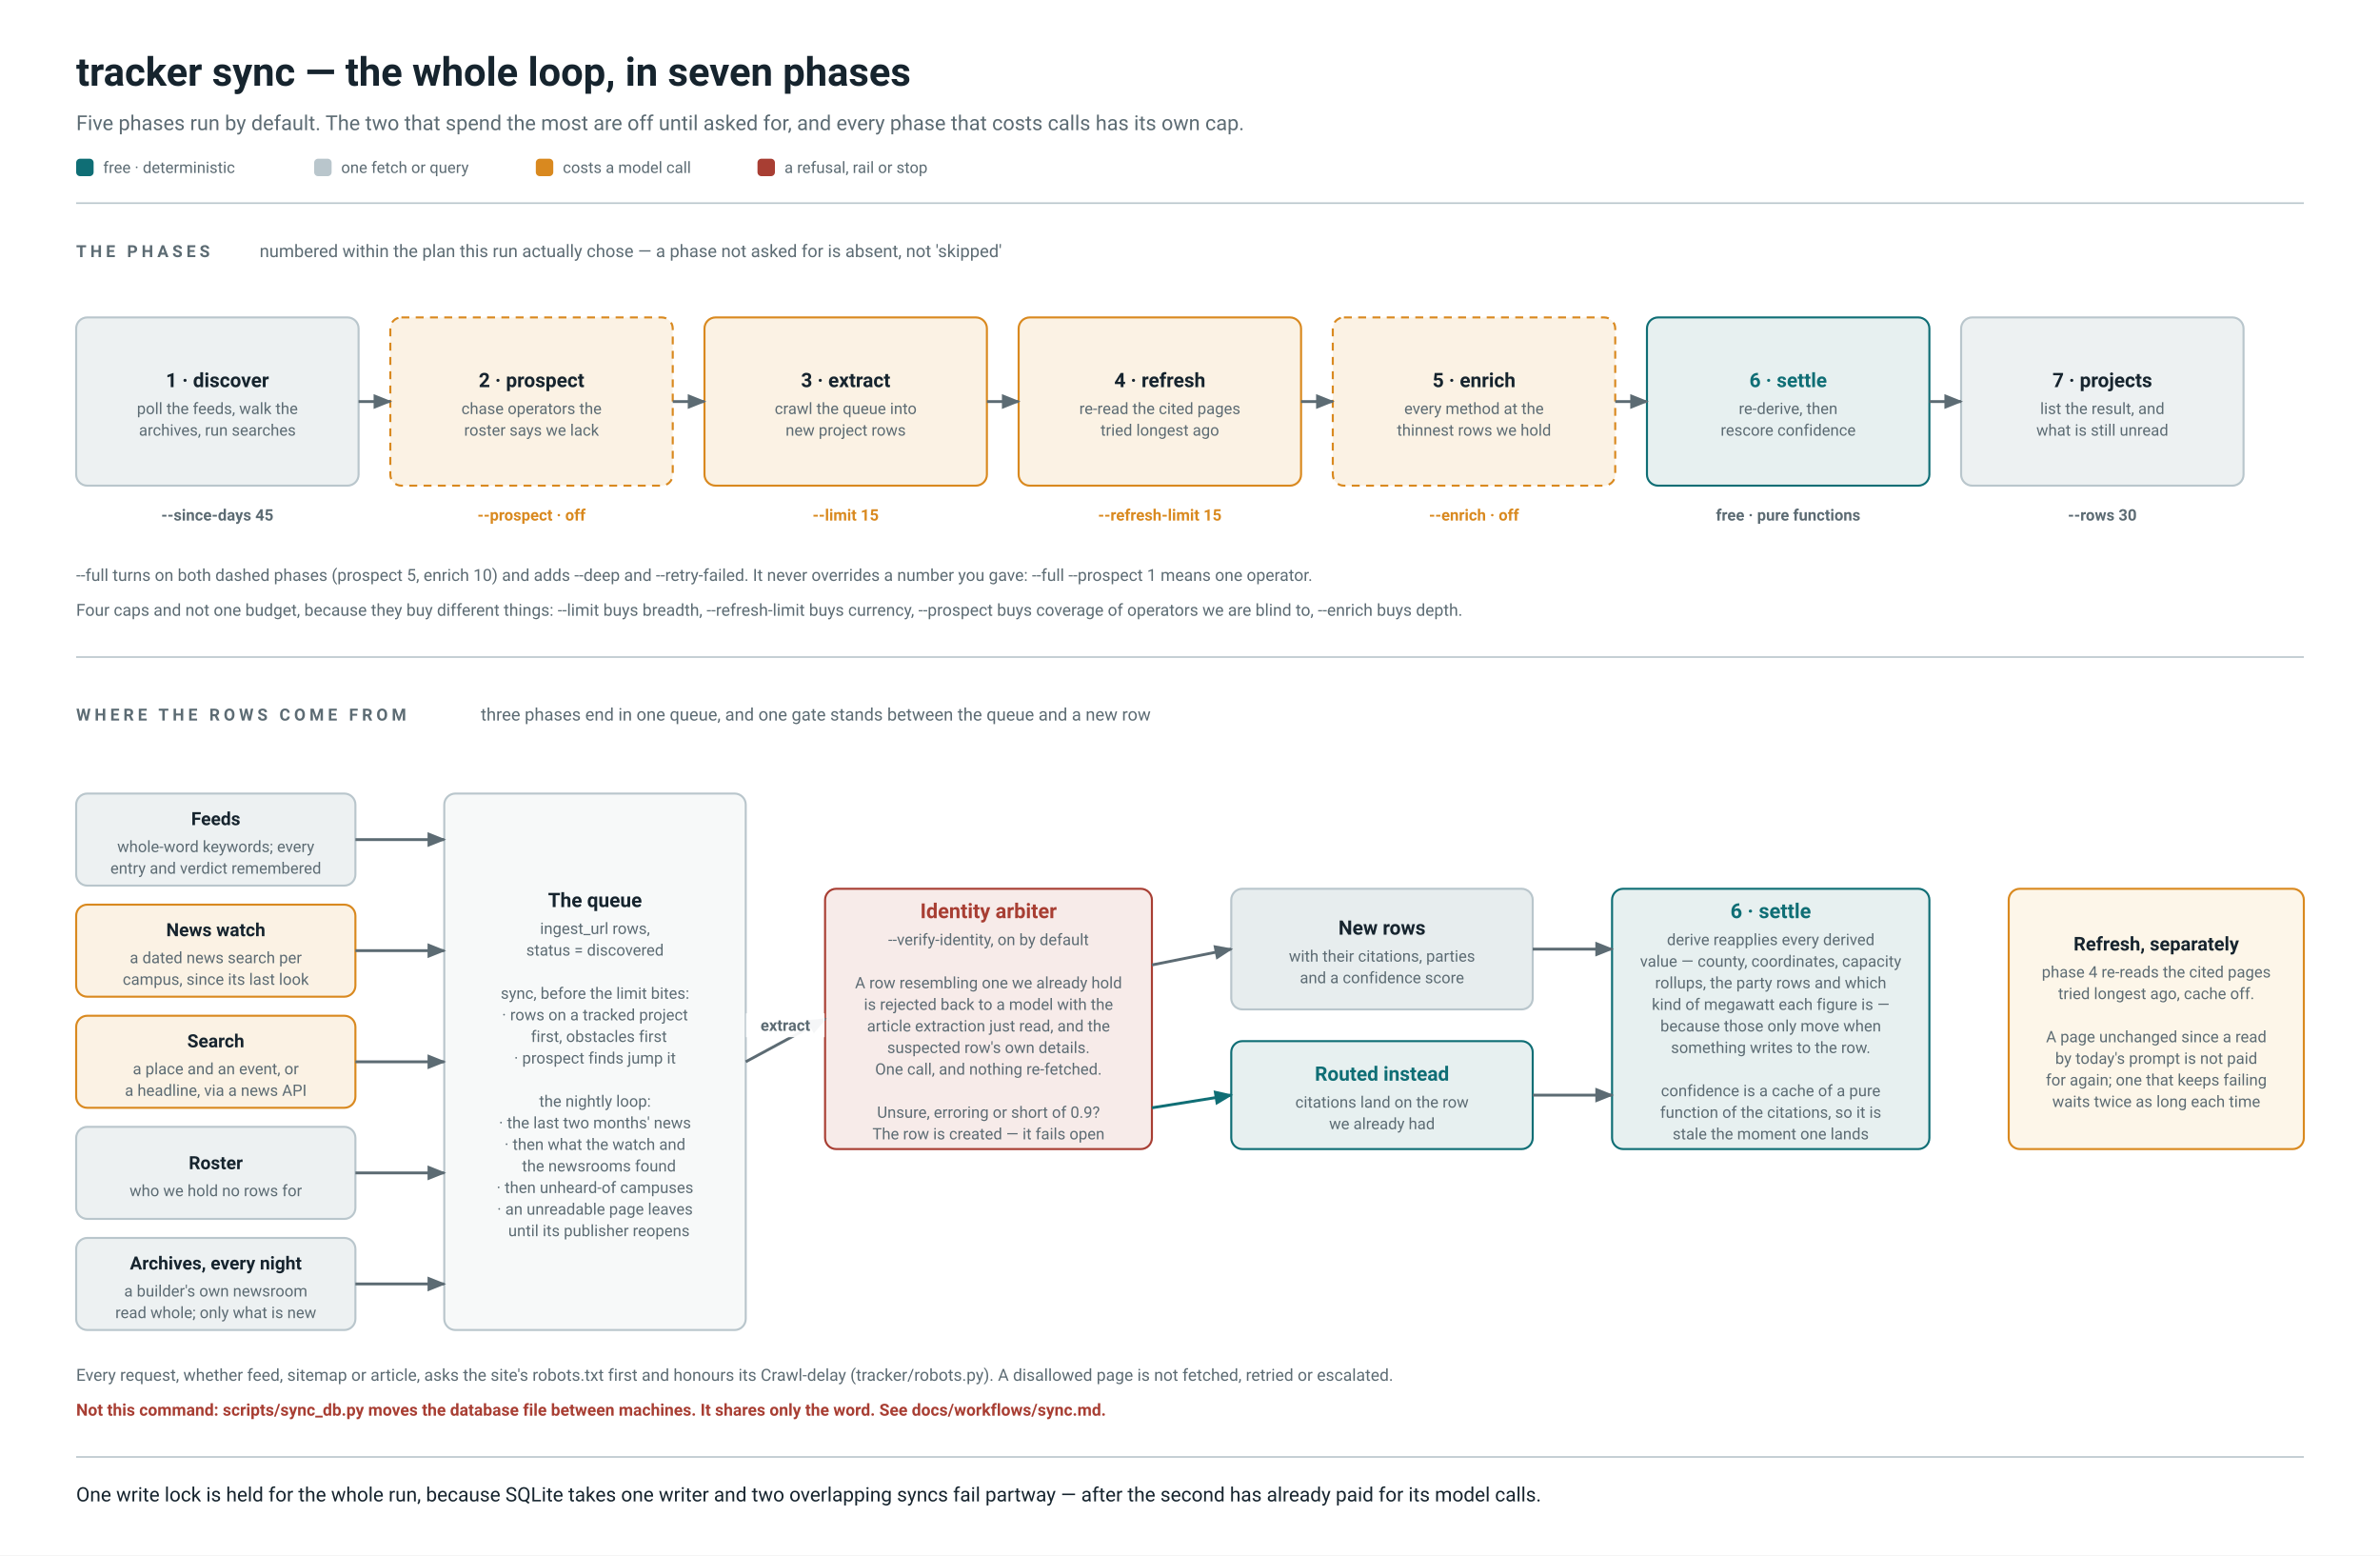
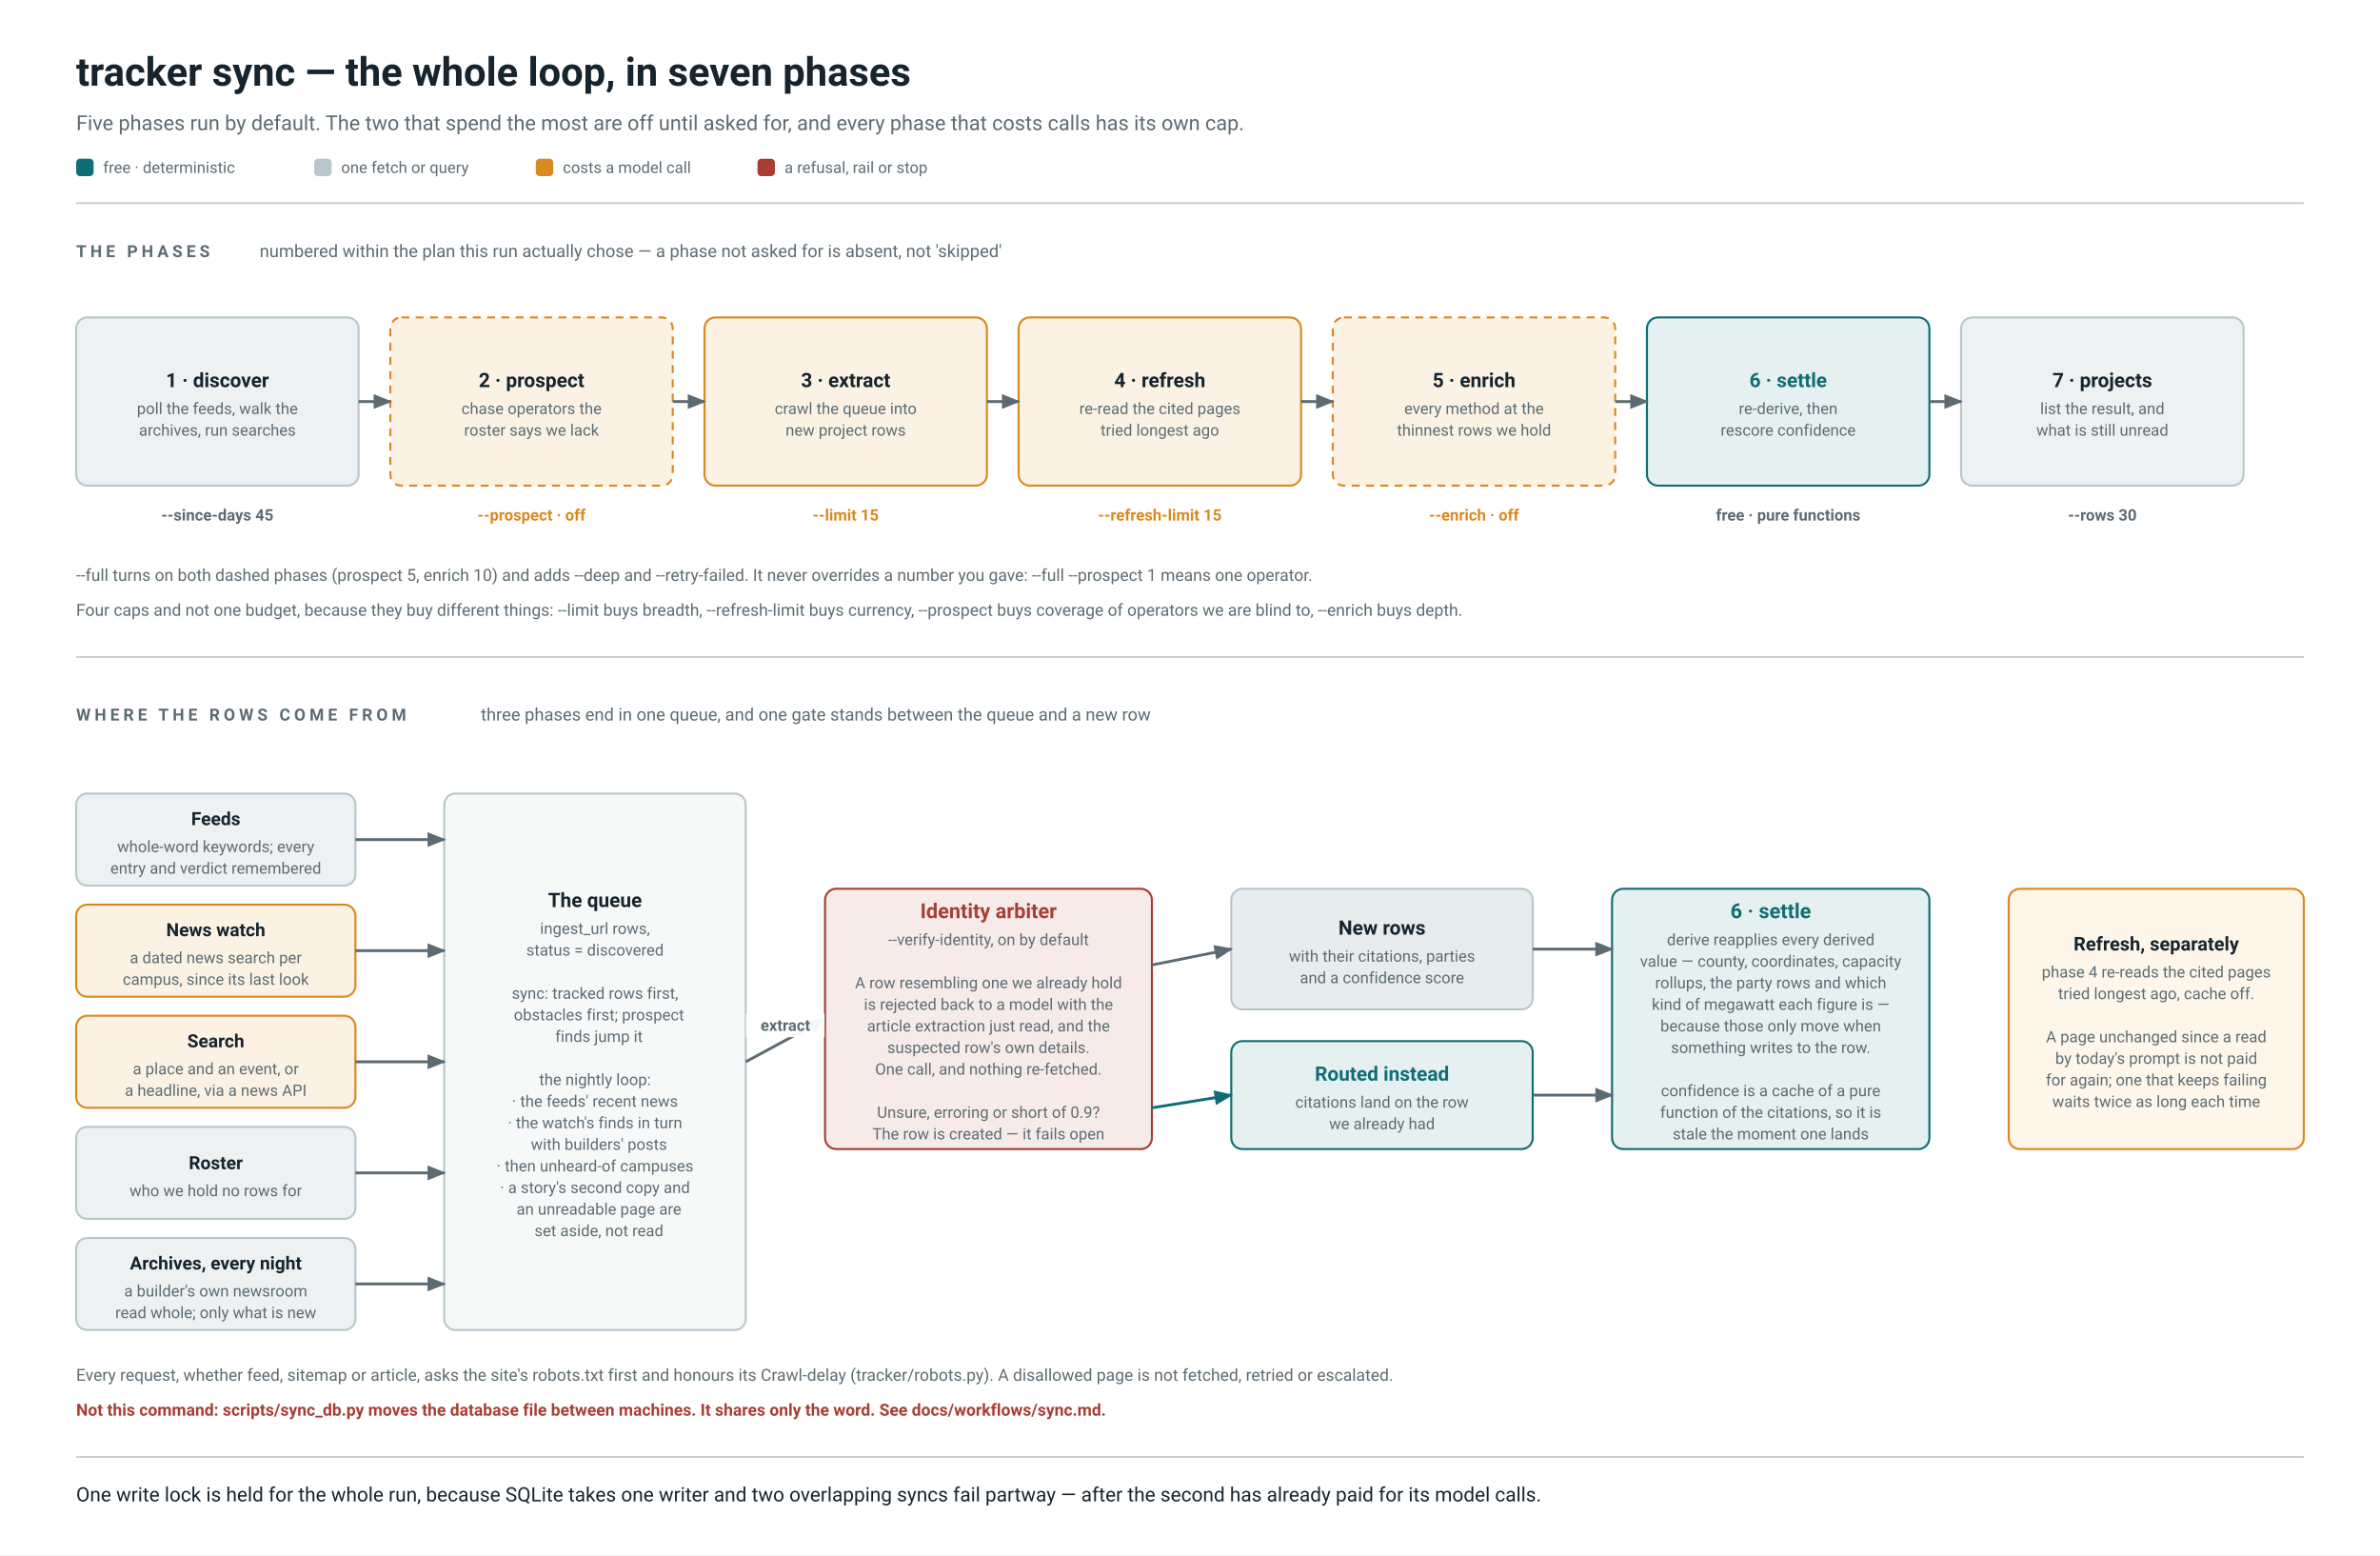
<svg xmlns="http://www.w3.org/2000/svg" width="1500" height="980" viewBox="0 0 1500 980" font-family="system-ui,-apple-system,'Segoe UI',Roboto,'Helvetica Neue','DejaVu Sans',Arial,sans-serif">
  <defs>
    <marker id="a0F6E75" viewBox="0 0 10 10" refX="9" refY="5" markerWidth="6.5" markerHeight="6.5" orient="auto-start-reverse">
      <path d="M 0 1 L 10 5 L 0 9 z" fill="#0F6E75" />
    </marker>
    <marker id="a5C6B73" viewBox="0 0 10 10" refX="9" refY="5" markerWidth="6.5" markerHeight="6.5" orient="auto-start-reverse">
      <path d="M 0 1 L 10 5 L 0 9 z" fill="#5C6B73" />
    </marker>
  </defs>
  <rect width="1500" height="980" fill="#FFFFFF" />
  <g font-family="system-ui,-apple-system,'Segoe UI',Roboto,'Helvetica Neue','DejaVu Sans',Arial,sans-serif" xml:space="preserve">
    <text x="48.0" y="54.0" font-size="25" fill="#16242E" text-anchor="start" font-weight="700">tracker sync — the whole loop, in seven phases</text>
    <text x="48.0" y="82.0" font-size="13" fill="#5C6B73" text-anchor="start">Five phases run by default. The two that spend the most are off until asked for, and every phase that costs calls has its own cap.</text>
    <rect x="48.0" y="100.0" width="11" height="11" rx="2.5" fill="#0F6E75" />
    <text x="65.0" y="109.0" font-size="10" fill="#5C6B73" text-anchor="start">free · deterministic</text>
    <rect x="198.0" y="100.0" width="11" height="11" rx="2.5" fill="#B9C6CC" />
    <text x="215.0" y="109.0" font-size="10" fill="#5C6B73" text-anchor="start">one fetch or query</text>
    <rect x="337.7" y="100.0" width="11" height="11" rx="2.5" fill="#D9891F" />
    <text x="354.7" y="109.0" font-size="10" fill="#5C6B73" text-anchor="start">costs a model call</text>
    <rect x="477.4" y="100.0" width="11" height="11" rx="2.5" fill="#A83E33" />
    <text x="494.4" y="109.0" font-size="10" fill="#5C6B73" text-anchor="start">a refusal, rail or stop</text>
    <line x1="48" y1="128" x2="1452" y2="128" stroke="#B9C6CC" stroke-width="1" />
    <text x="48.0" y="162.0" font-size="10.5" fill="#5C6B73" text-anchor="start" font-weight="700" letter-spacing="2.4">THE PHASES</text>
    <text x="163.6" y="162.0" font-size="11" fill="#5C6B73" text-anchor="start">numbered within the plan this run actually chose — a phase not asked for is absent, not 'skipped'</text>
    <rect x="48.0" y="200.0" width="178.0" height="106.0" rx="7" fill="#EDF1F2" stroke="#B9C6CC" stroke-width="1.3" />
    <text x="137.0" y="243.9" font-size="12.5" fill="#16242E" text-anchor="middle" font-weight="700">1 · discover</text>
    <text x="137.0" y="260.9" font-size="10" fill="#5C6B73" text-anchor="middle">poll the feeds, walk the</text>
    <text x="137.0" y="274.5" font-size="10" fill="#5C6B73" text-anchor="middle">archives, run searches</text>
    <text x="137.0" y="328.0" font-size="10" fill="#5C6B73" text-anchor="middle" font-weight="700">--since-days 45</text>
    <rect x="246.0" y="200.0" width="178.0" height="106.0" rx="7" fill="#FBF2E4" stroke="#D9891F" stroke-width="1.3" stroke-dasharray="5 4" />
    <text x="335.0" y="243.9" font-size="12.5" fill="#16242E" text-anchor="middle" font-weight="700">2 · prospect</text>
    <text x="335.0" y="260.9" font-size="10" fill="#5C6B73" text-anchor="middle">chase operators the</text>
    <text x="335.0" y="274.5" font-size="10" fill="#5C6B73" text-anchor="middle">roster says we lack</text>
    <text x="335.0" y="328.0" font-size="10" fill="#D9891F" text-anchor="middle" font-weight="700">--prospect · off</text>
    <rect x="444.0" y="200.0" width="178.0" height="106.0" rx="7" fill="#FBF2E4" stroke="#D9891F" stroke-width="1.3" />
    <text x="533.0" y="243.9" font-size="12.5" fill="#16242E" text-anchor="middle" font-weight="700">3 · extract</text>
    <text x="533.0" y="260.9" font-size="10" fill="#5C6B73" text-anchor="middle">crawl the queue into</text>
    <text x="533.0" y="274.5" font-size="10" fill="#5C6B73" text-anchor="middle">new project rows</text>
    <text x="533.0" y="328.0" font-size="10" fill="#D9891F" text-anchor="middle" font-weight="700">--limit 15</text>
    <rect x="642.0" y="200.0" width="178.0" height="106.0" rx="7" fill="#FBF2E4" stroke="#D9891F" stroke-width="1.3" />
    <text x="731.0" y="243.9" font-size="12.5" fill="#16242E" text-anchor="middle" font-weight="700">4 · refresh</text>
    <text x="731.0" y="260.9" font-size="10" fill="#5C6B73" text-anchor="middle">re-read the cited pages</text>
    <text x="731.0" y="274.5" font-size="10" fill="#5C6B73" text-anchor="middle">tried longest ago</text>
    <text x="731.0" y="328.0" font-size="10" fill="#D9891F" text-anchor="middle" font-weight="700">--refresh-limit 15</text>
    <rect x="840.0" y="200.0" width="178.0" height="106.0" rx="7" fill="#FBF2E4" stroke="#D9891F" stroke-width="1.3" stroke-dasharray="5 4" />
    <text x="929.0" y="243.9" font-size="12.5" fill="#16242E" text-anchor="middle" font-weight="700">5 · enrich</text>
    <text x="929.0" y="260.9" font-size="10" fill="#5C6B73" text-anchor="middle">every method at the</text>
    <text x="929.0" y="274.5" font-size="10" fill="#5C6B73" text-anchor="middle">thinnest rows we hold</text>
    <text x="929.0" y="328.0" font-size="10" fill="#D9891F" text-anchor="middle" font-weight="700">--enrich · off</text>
    <rect x="1038.0" y="200.0" width="178.0" height="106.0" rx="7" fill="#E7F0F0" stroke="#0F6E75" stroke-width="1.3" />
    <text x="1127.0" y="243.9" font-size="12.5" fill="#0F6E75" text-anchor="middle" font-weight="700">6 · settle</text>
    <text x="1127.0" y="260.9" font-size="10" fill="#5C6B73" text-anchor="middle">re-derive, then</text>
    <text x="1127.0" y="274.5" font-size="10" fill="#5C6B73" text-anchor="middle">rescore confidence</text>
    <text x="1127.0" y="328.0" font-size="10" fill="#5C6B73" text-anchor="middle" font-weight="700">free · pure functions</text>
    <rect x="1236.0" y="200.0" width="178.0" height="106.0" rx="7" fill="#EDF1F2" stroke="#B9C6CC" stroke-width="1.3" />
    <text x="1325.0" y="243.9" font-size="12.5" fill="#16242E" text-anchor="middle" font-weight="700">7 · projects</text>
    <text x="1325.0" y="260.9" font-size="10" fill="#5C6B73" text-anchor="middle">list the result, and</text>
    <text x="1325.0" y="274.5" font-size="10" fill="#5C6B73" text-anchor="middle">what is still unread</text>
    <text x="1325.0" y="328.0" font-size="10" fill="#5C6B73" text-anchor="middle" font-weight="700">--rows 30</text>
    <polyline points="226.0,253.0 246.0,253.0" fill="none" stroke="#5C6B73" stroke-width="1.8" stroke-linejoin="round" marker-end="url(#a5C6B73)" />
    <polyline points="424.0,253.0 444.0,253.0" fill="none" stroke="#5C6B73" stroke-width="1.8" stroke-linejoin="round" marker-end="url(#a5C6B73)" />
    <polyline points="622.0,253.0 642.0,253.0" fill="none" stroke="#5C6B73" stroke-width="1.8" stroke-linejoin="round" marker-end="url(#a5C6B73)" />
    <polyline points="820.0,253.0 840.0,253.0" fill="none" stroke="#5C6B73" stroke-width="1.8" stroke-linejoin="round" marker-end="url(#a5C6B73)" />
    <polyline points="1018.0,253.0 1038.0,253.0" fill="none" stroke="#5C6B73" stroke-width="1.8" stroke-linejoin="round" marker-end="url(#a5C6B73)" />
    <polyline points="1216.0,253.0 1236.0,253.0" fill="none" stroke="#5C6B73" stroke-width="1.8" stroke-linejoin="round" marker-end="url(#a5C6B73)" />
    <text x="48.0" y="366.0" font-size="10.5" fill="#5C6B73" text-anchor="start">--full turns on both dashed phases (prospect 5, enrich 10) and adds --deep and --retry-failed. It never overrides a number you gave: --full --prospect 1 means one operator.</text>
    <text x="48.0" y="388.0" font-size="10.5" fill="#5C6B73" text-anchor="start">Four caps and not one budget, because they buy different things: --limit buys breadth, --refresh-limit buys currency, --prospect buys coverage of operators we are blind to, --enrich buys depth.</text>
    <line x1="48" y1="414" x2="1452" y2="414" stroke="#B9C6CC" stroke-width="1" />
    <text x="48.0" y="454.0" font-size="10.5" fill="#5C6B73" text-anchor="start" font-weight="700" letter-spacing="2.4">WHERE THE ROWS COME FROM</text>
    <text x="303.0" y="454.0" font-size="11" fill="#5C6B73" text-anchor="start">three phases end in one queue, and one gate stands between the queue and a new row</text>
    <rect x="48.0" y="500.0" width="176.0" height="58.0" rx="7" fill="#EDF1F2" stroke="#B9C6CC" stroke-width="1.3" />
    <text x="136.0" y="519.9" font-size="11.5" fill="#16242E" text-anchor="middle" font-weight="700">Feeds</text>
    <text x="136.0" y="536.9" font-size="10" fill="#5C6B73" text-anchor="middle">whole-word keywords; every</text>
    <text x="136.0" y="550.5" font-size="10" fill="#5C6B73" text-anchor="middle">entry and verdict remembered</text>
    <rect x="48.0" y="570.0" width="176.0" height="58.0" rx="7" fill="#FBF2E4" stroke="#D9891F" stroke-width="1.3" />
    <text x="136.0" y="589.9" font-size="11.5" fill="#16242E" text-anchor="middle" font-weight="700">News watch</text>
    <text x="136.0" y="606.9" font-size="10" fill="#5C6B73" text-anchor="middle">a dated news search per</text>
    <text x="136.0" y="620.5" font-size="10" fill="#5C6B73" text-anchor="middle">campus, since its last look</text>
    <rect x="48.0" y="640.0" width="176.0" height="58.0" rx="7" fill="#FBF2E4" stroke="#D9891F" stroke-width="1.3" />
    <text x="136.0" y="659.9" font-size="11.5" fill="#16242E" text-anchor="middle" font-weight="700">Search</text>
    <text x="136.0" y="676.9" font-size="10" fill="#5C6B73" text-anchor="middle">a place and an event, or</text>
    <text x="136.0" y="690.5" font-size="10" fill="#5C6B73" text-anchor="middle">a headline, via a news API</text>
    <rect x="48.0" y="710.0" width="176.0" height="58.0" rx="7" fill="#EDF1F2" stroke="#B9C6CC" stroke-width="1.3" />
    <text x="136.0" y="736.7" font-size="11.5" fill="#16242E" text-anchor="middle" font-weight="700">Roster</text>
    <text x="136.0" y="753.7" font-size="10" fill="#5C6B73" text-anchor="middle">who we hold no rows for</text>
    <rect x="48.0" y="780.0" width="176.0" height="58.0" rx="7" fill="#EDF1F2" stroke="#B9C6CC" stroke-width="1.3" />
    <text x="136.0" y="799.9" font-size="11.5" fill="#16242E" text-anchor="middle" font-weight="700">Archives, every night</text>
    <text x="136.0" y="816.9" font-size="10" fill="#5C6B73" text-anchor="middle">a builder's own newsroom</text>
    <text x="136.0" y="830.5" font-size="10" fill="#5C6B73" text-anchor="middle">read whole; only what is new</text>
    <rect x="280.0" y="500.0" width="190.0" height="338.0" rx="7" fill="#F7F9F9" stroke="#B9C6CC" stroke-width="1.3" />
    <text x="375.0" y="571.5" font-size="12.5" fill="#16242E" text-anchor="middle" font-weight="700">The queue</text>
    <text x="375.0" y="588.5" font-size="10" fill="#5C6B73" text-anchor="middle">ingest_url rows,</text>
    <text x="375.0" y="602.1" font-size="10" fill="#5C6B73" text-anchor="middle">status = discovered</text>
    <text x="375.0" y="615.7" font-size="10" fill="#5C6B73" text-anchor="middle" />
-     <text x="375.0" y="629.3" font-size="10" fill="#5C6B73" text-anchor="middle">sync, before the limit bites:</text>
-     <text x="375.0" y="642.9" font-size="10" fill="#5C6B73" text-anchor="middle">· rows on a tracked project</text>
-     <text x="375.0" y="656.5" font-size="10" fill="#5C6B73" text-anchor="middle">  first, obstacles first</text>
-     <text x="375.0" y="670.1" font-size="10" fill="#5C6B73" text-anchor="middle">· prospect finds jump it</text>
-     <text x="375.0" y="683.7" font-size="10" fill="#5C6B73" text-anchor="middle" />
-     <text x="375.0" y="697.3" font-size="10" fill="#5C6B73" text-anchor="middle">the nightly loop:</text>
-     <text x="375.0" y="710.9" font-size="10" fill="#5C6B73" text-anchor="middle">· the last two months' news</text>
-     <text x="375.0" y="724.5" font-size="10" fill="#5C6B73" text-anchor="middle">· then what the watch and</text>
-     <text x="375.0" y="738.1" font-size="10" fill="#5C6B73" text-anchor="middle">  the newsrooms found</text>
-     <text x="375.0" y="751.7" font-size="10" fill="#5C6B73" text-anchor="middle">· then unheard-of campuses</text>
-     <text x="375.0" y="765.3" font-size="10" fill="#5C6B73" text-anchor="middle">· an unreadable page leaves</text>
-     <text x="375.0" y="778.9" font-size="10" fill="#5C6B73" text-anchor="middle">  until its publisher reopens</text>
+     <text x="375.0" y="629.3" font-size="10" fill="#5C6B73" text-anchor="middle">sync: tracked rows first,</text>
+     <text x="375.0" y="642.9" font-size="10" fill="#5C6B73" text-anchor="middle">  obstacles first; prospect</text>
+     <text x="375.0" y="656.5" font-size="10" fill="#5C6B73" text-anchor="middle">  finds jump it</text>
+     <text x="375.0" y="670.1" font-size="10" fill="#5C6B73" text-anchor="middle" />
+     <text x="375.0" y="683.7" font-size="10" fill="#5C6B73" text-anchor="middle">the nightly loop:</text>
+     <text x="375.0" y="697.3" font-size="10" fill="#5C6B73" text-anchor="middle">· the feeds' recent news</text>
+     <text x="375.0" y="710.9" font-size="10" fill="#5C6B73" text-anchor="middle">· the watch's finds in turn</text>
+     <text x="375.0" y="724.5" font-size="10" fill="#5C6B73" text-anchor="middle">  with builders' posts</text>
+     <text x="375.0" y="738.1" font-size="10" fill="#5C6B73" text-anchor="middle">· then unheard-of campuses</text>
+     <text x="375.0" y="751.7" font-size="10" fill="#5C6B73" text-anchor="middle">· a story's second copy and</text>
+     <text x="375.0" y="765.3" font-size="10" fill="#5C6B73" text-anchor="middle">  an unreadable page are</text>
+     <text x="375.0" y="778.9" font-size="10" fill="#5C6B73" text-anchor="middle">  set aside, not read</text>
    <polyline points="224.0,529.0 280.0,529.0" fill="none" stroke="#5C6B73" stroke-width="1.8" stroke-linejoin="round" marker-end="url(#a5C6B73)" />
    <polyline points="224.0,599.0 280.0,599.0" fill="none" stroke="#5C6B73" stroke-width="1.8" stroke-linejoin="round" marker-end="url(#a5C6B73)" />
    <polyline points="224.0,669.0 280.0,669.0" fill="none" stroke="#5C6B73" stroke-width="1.8" stroke-linejoin="round" marker-end="url(#a5C6B73)" />
    <polyline points="224.0,739.0 280.0,739.0" fill="none" stroke="#5C6B73" stroke-width="1.8" stroke-linejoin="round" marker-end="url(#a5C6B73)" />
    <polyline points="224.0,809.0 280.0,809.0" fill="none" stroke="#5C6B73" stroke-width="1.8" stroke-linejoin="round" marker-end="url(#a5C6B73)" />
    <rect x="520.0" y="560.0" width="206.0" height="164.0" rx="7" fill="#F7EBE9" stroke="#A83E33" stroke-width="1.3" />
    <text x="623.0" y="578.5" font-size="13" fill="#A83E33" text-anchor="middle" font-weight="700">Identity arbiter</text>
    <text x="623.0" y="595.5" font-size="10" fill="#5C6B73" text-anchor="middle">--verify-identity, on by default</text>
    <text x="623.0" y="609.1" font-size="10" fill="#5C6B73" text-anchor="middle" />
    <text x="623.0" y="622.7" font-size="10" fill="#5C6B73" text-anchor="middle">A row resembling one we already hold</text>
    <text x="623.0" y="636.3" font-size="10" fill="#5C6B73" text-anchor="middle">is rejected back to a model with the</text>
    <text x="623.0" y="649.9" font-size="10" fill="#5C6B73" text-anchor="middle">article extraction just read, and the</text>
    <text x="623.0" y="663.5" font-size="10" fill="#5C6B73" text-anchor="middle">suspected row's own details.</text>
    <text x="623.0" y="677.1" font-size="10" fill="#5C6B73" text-anchor="middle">One call, and nothing re-fetched.</text>
    <text x="623.0" y="690.7" font-size="10" fill="#5C6B73" text-anchor="middle" />
    <text x="623.0" y="704.3" font-size="10" fill="#5C6B73" text-anchor="middle">Unsure, erroring or short of 0.9?</text>
    <text x="623.0" y="717.9" font-size="10" fill="#5C6B73" text-anchor="middle">The row is created — it fails open</text>
    <polyline points="470.0,669.0 520.0,642.0" fill="none" stroke="#5C6B73" stroke-width="1.8" stroke-linejoin="round" marker-end="url(#a5C6B73)" />
    <rect x="470.2" y="638.5" width="49.5" height="15" fill="#FFFFFF" opacity="0.94" />
    <text x="495.0" y="649.5" font-size="10" fill="#5C6B73" text-anchor="middle" font-weight="700">extract</text>
    <rect x="776.0" y="560.0" width="190.0" height="76.0" rx="7" fill="#E7EDEE" stroke="#B9C6CC" stroke-width="1.3" />
    <text x="871.0" y="588.9" font-size="12.5" fill="#16242E" text-anchor="middle" font-weight="700">New rows</text>
    <text x="871.0" y="605.9" font-size="10" fill="#5C6B73" text-anchor="middle">with their citations, parties</text>
    <text x="871.0" y="619.5" font-size="10" fill="#5C6B73" text-anchor="middle">and a confidence score</text>
    <rect x="776.0" y="656.0" width="190.0" height="68.0" rx="7" fill="#E7F0F0" stroke="#0F6E75" stroke-width="1.3" />
    <text x="871.0" y="680.9" font-size="12.5" fill="#0F6E75" text-anchor="middle" font-weight="700">Routed instead</text>
    <text x="871.0" y="697.9" font-size="10" fill="#5C6B73" text-anchor="middle">citations land on the row</text>
    <text x="871.0" y="711.5" font-size="10" fill="#5C6B73" text-anchor="middle">we already had</text>
    <polyline points="726.0,608.0 776.0,598.0" fill="none" stroke="#5C6B73" stroke-width="1.8" stroke-linejoin="round" marker-end="url(#a5C6B73)" />
    <polyline points="726.0,698.0 776.0,690.0" fill="none" stroke="#0F6E75" stroke-width="1.8" stroke-linejoin="round" marker-end="url(#a0F6E75)" />
    <rect x="1016.0" y="560.0" width="200.0" height="164.0" rx="7" fill="#E7F0F0" stroke="#0F6E75" stroke-width="1.3" />
    <text x="1116.0" y="578.5" font-size="13" fill="#0F6E75" text-anchor="middle" font-weight="700">6 · settle</text>
    <text x="1116.0" y="595.5" font-size="10" fill="#5C6B73" text-anchor="middle">derive reapplies every derived</text>
    <text x="1116.0" y="609.1" font-size="10" fill="#5C6B73" text-anchor="middle">value — county, coordinates, capacity</text>
    <text x="1116.0" y="622.7" font-size="10" fill="#5C6B73" text-anchor="middle">rollups, the party rows and which</text>
    <text x="1116.0" y="636.3" font-size="10" fill="#5C6B73" text-anchor="middle">kind of megawatt each figure is —</text>
    <text x="1116.0" y="649.9" font-size="10" fill="#5C6B73" text-anchor="middle">because those only move when</text>
    <text x="1116.0" y="663.5" font-size="10" fill="#5C6B73" text-anchor="middle">something writes to the row.</text>
    <text x="1116.0" y="677.1" font-size="10" fill="#5C6B73" text-anchor="middle" />
    <text x="1116.0" y="690.7" font-size="10" fill="#5C6B73" text-anchor="middle">confidence is a cache of a pure</text>
    <text x="1116.0" y="704.3" font-size="10" fill="#5C6B73" text-anchor="middle">function of the citations, so it is</text>
    <text x="1116.0" y="717.9" font-size="10" fill="#5C6B73" text-anchor="middle">stale the moment one lands</text>
    <polyline points="966.0,598.0 1016.0,598.0" fill="none" stroke="#5C6B73" stroke-width="1.8" stroke-linejoin="round" marker-end="url(#a5C6B73)" />
    <polyline points="966.0,690.0 1016.0,690.0" fill="none" stroke="#5C6B73" stroke-width="1.8" stroke-linejoin="round" marker-end="url(#a5C6B73)" />
    <rect x="1266.0" y="560.0" width="186.0" height="164.0" rx="7" fill="#FDF6E9" stroke="#D9891F" stroke-width="1.3" />
    <text x="1359.0" y="598.9" font-size="12" fill="#16242E" text-anchor="middle" font-weight="700">Refresh, separately</text>
    <text x="1359.0" y="615.9" font-size="10" fill="#5C6B73" text-anchor="middle">phase 4 re-reads the cited pages</text>
    <text x="1359.0" y="629.5" font-size="10" fill="#5C6B73" text-anchor="middle">tried longest ago, cache off.</text>
    <text x="1359.0" y="643.1" font-size="10" fill="#5C6B73" text-anchor="middle" />
    <text x="1359.0" y="656.7" font-size="10" fill="#5C6B73" text-anchor="middle">A page unchanged since a read</text>
    <text x="1359.0" y="670.3" font-size="10" fill="#5C6B73" text-anchor="middle">by today's prompt is not paid</text>
    <text x="1359.0" y="683.9" font-size="10" fill="#5C6B73" text-anchor="middle">for again; one that keeps failing</text>
    <text x="1359.0" y="697.5" font-size="10" fill="#5C6B73" text-anchor="middle">waits twice as long each time</text>
    <text x="48.0" y="870.0" font-size="10.5" fill="#5C6B73" text-anchor="start">Every request, whether feed, sitemap or article, asks the site's robots.txt first and honours its Crawl-delay (tracker/robots.py). A disallowed page is not fetched, retried or escalated.</text>
    <text x="48.0" y="892.0" font-size="10.5" fill="#A83E33" text-anchor="start" font-weight="700">Not this command: scripts/sync_db.py moves the database file between machines. It shares only the word. See docs/workflows/sync.md.</text>
    <line x1="48" y1="918" x2="1452" y2="918" stroke="#B9C6CC" stroke-width="1" />
    <text x="48.0" y="946.0" font-size="12.5" fill="#16242E" text-anchor="start">One write lock is held for the whole run, because SQLite takes one writer and two overlapping syncs fail partway — after the second has already paid for its model calls.</text>
  </g>
</svg>
